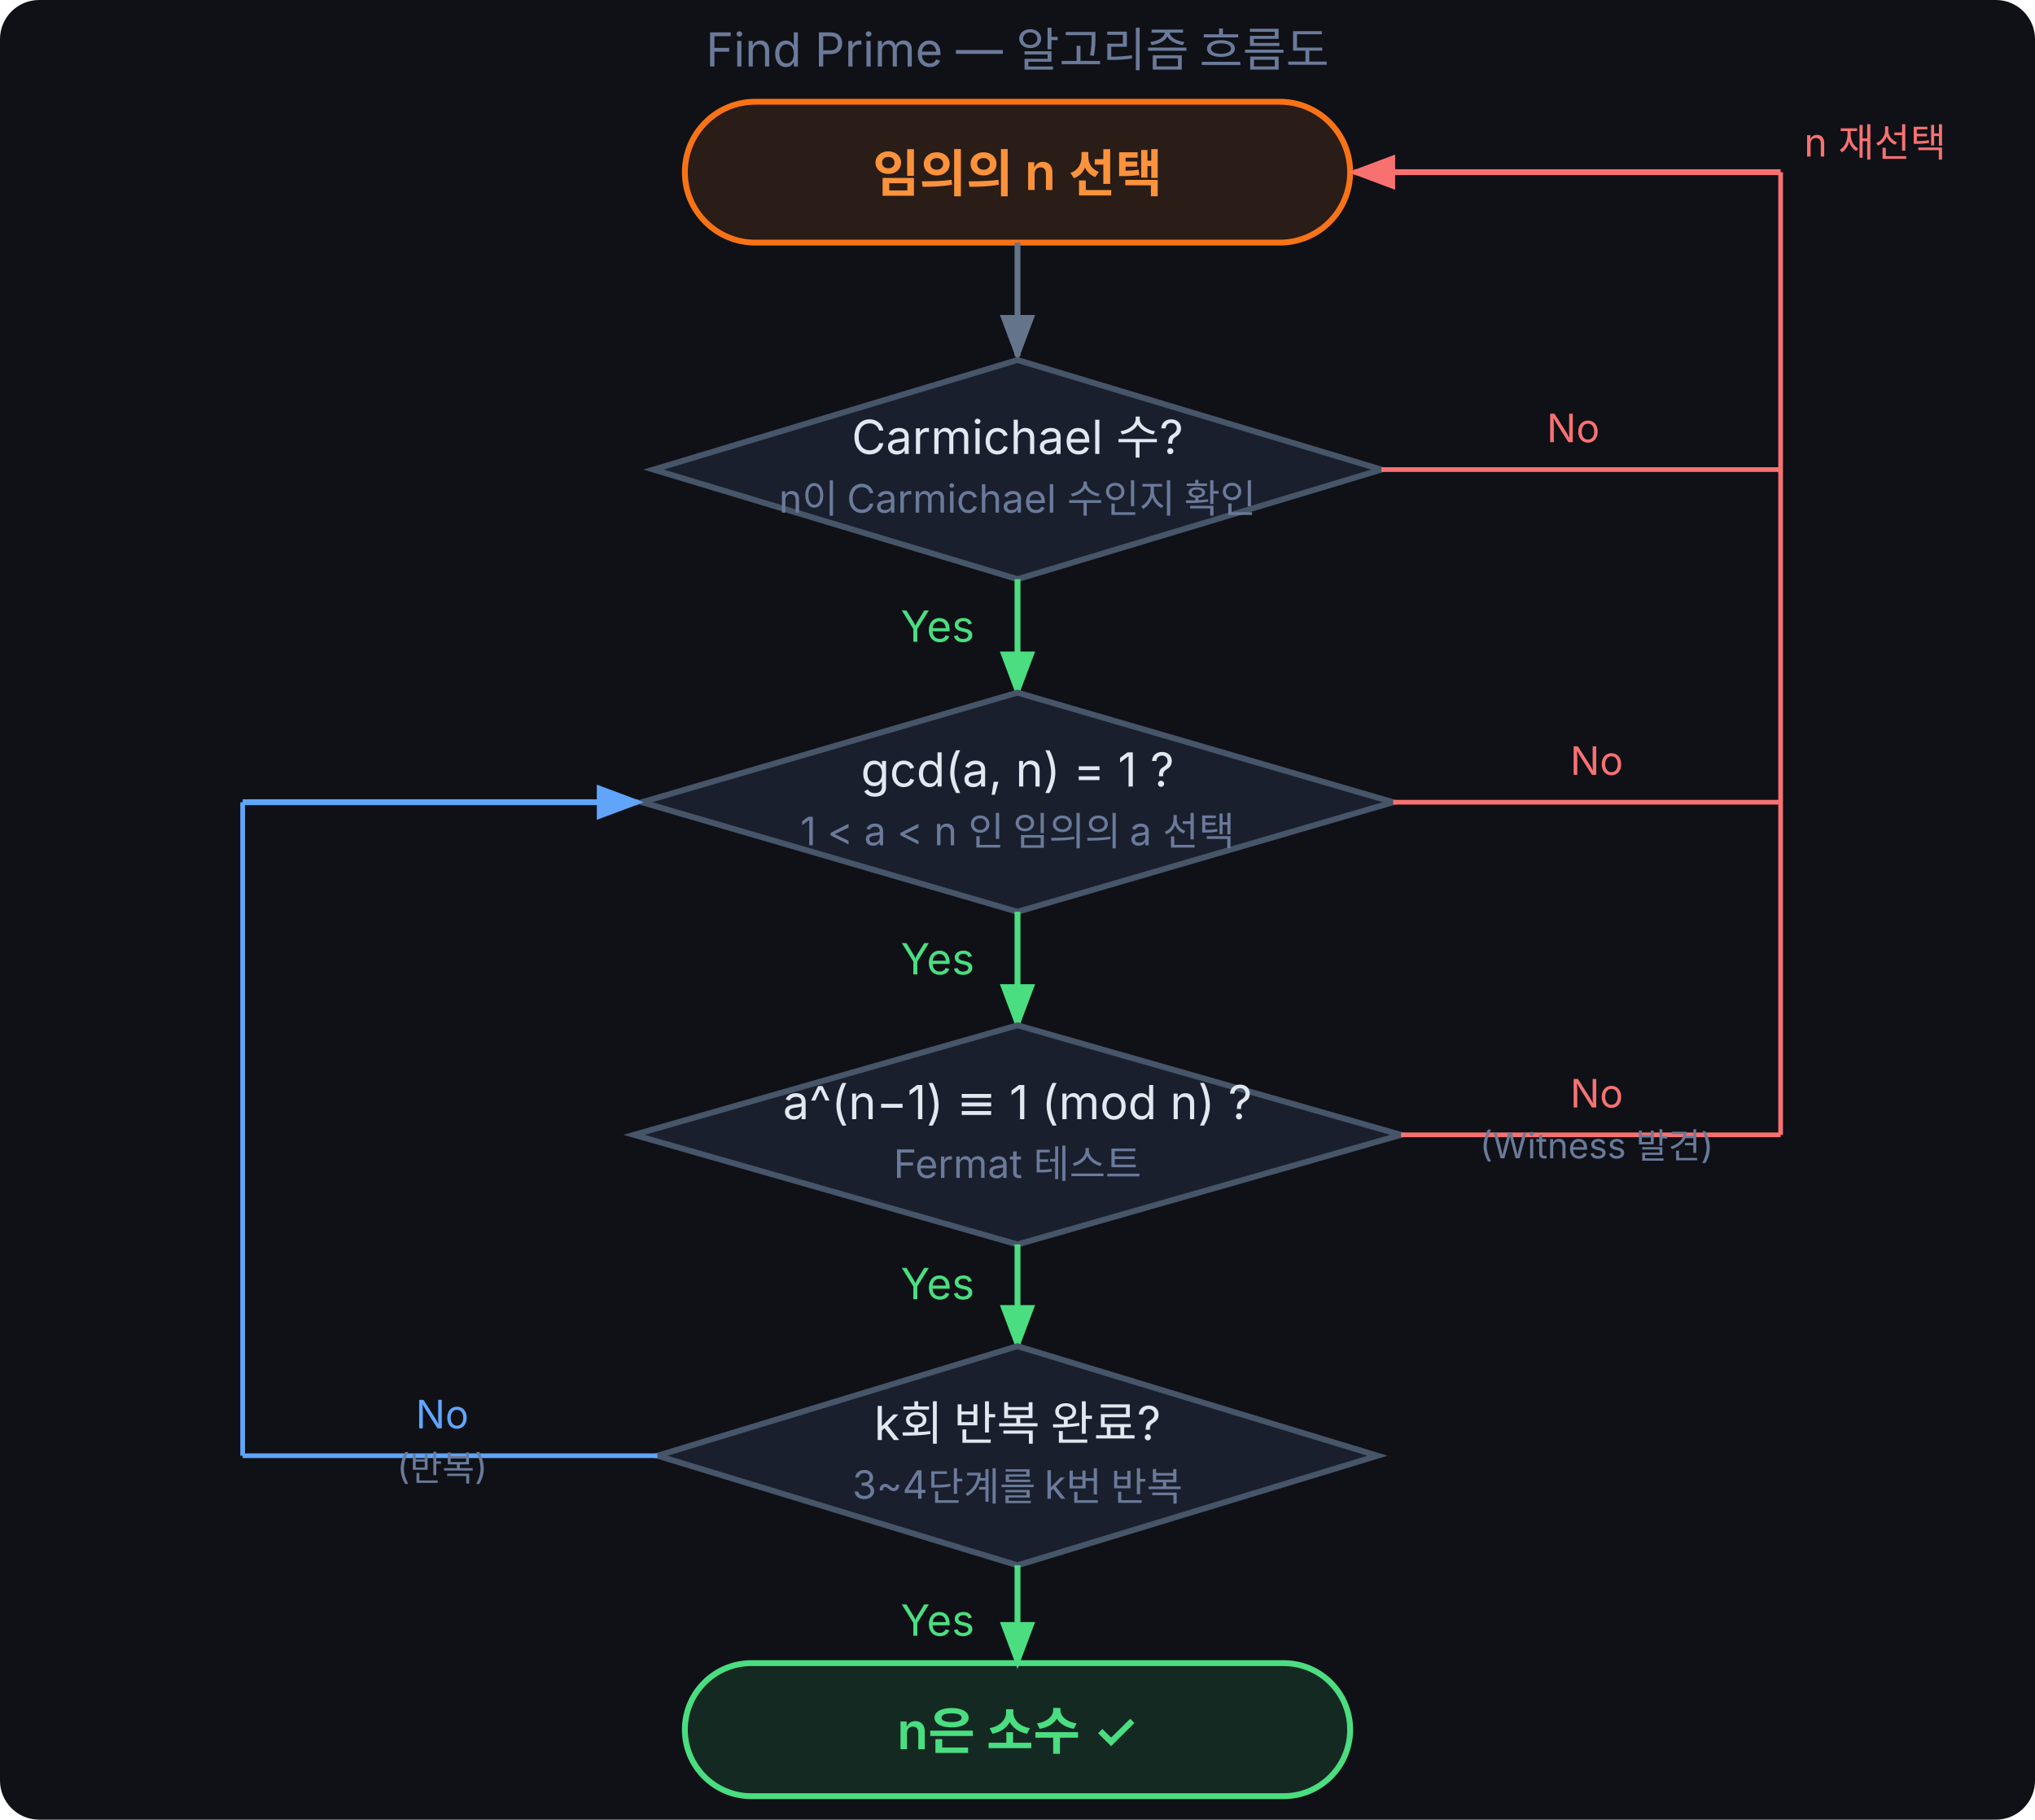
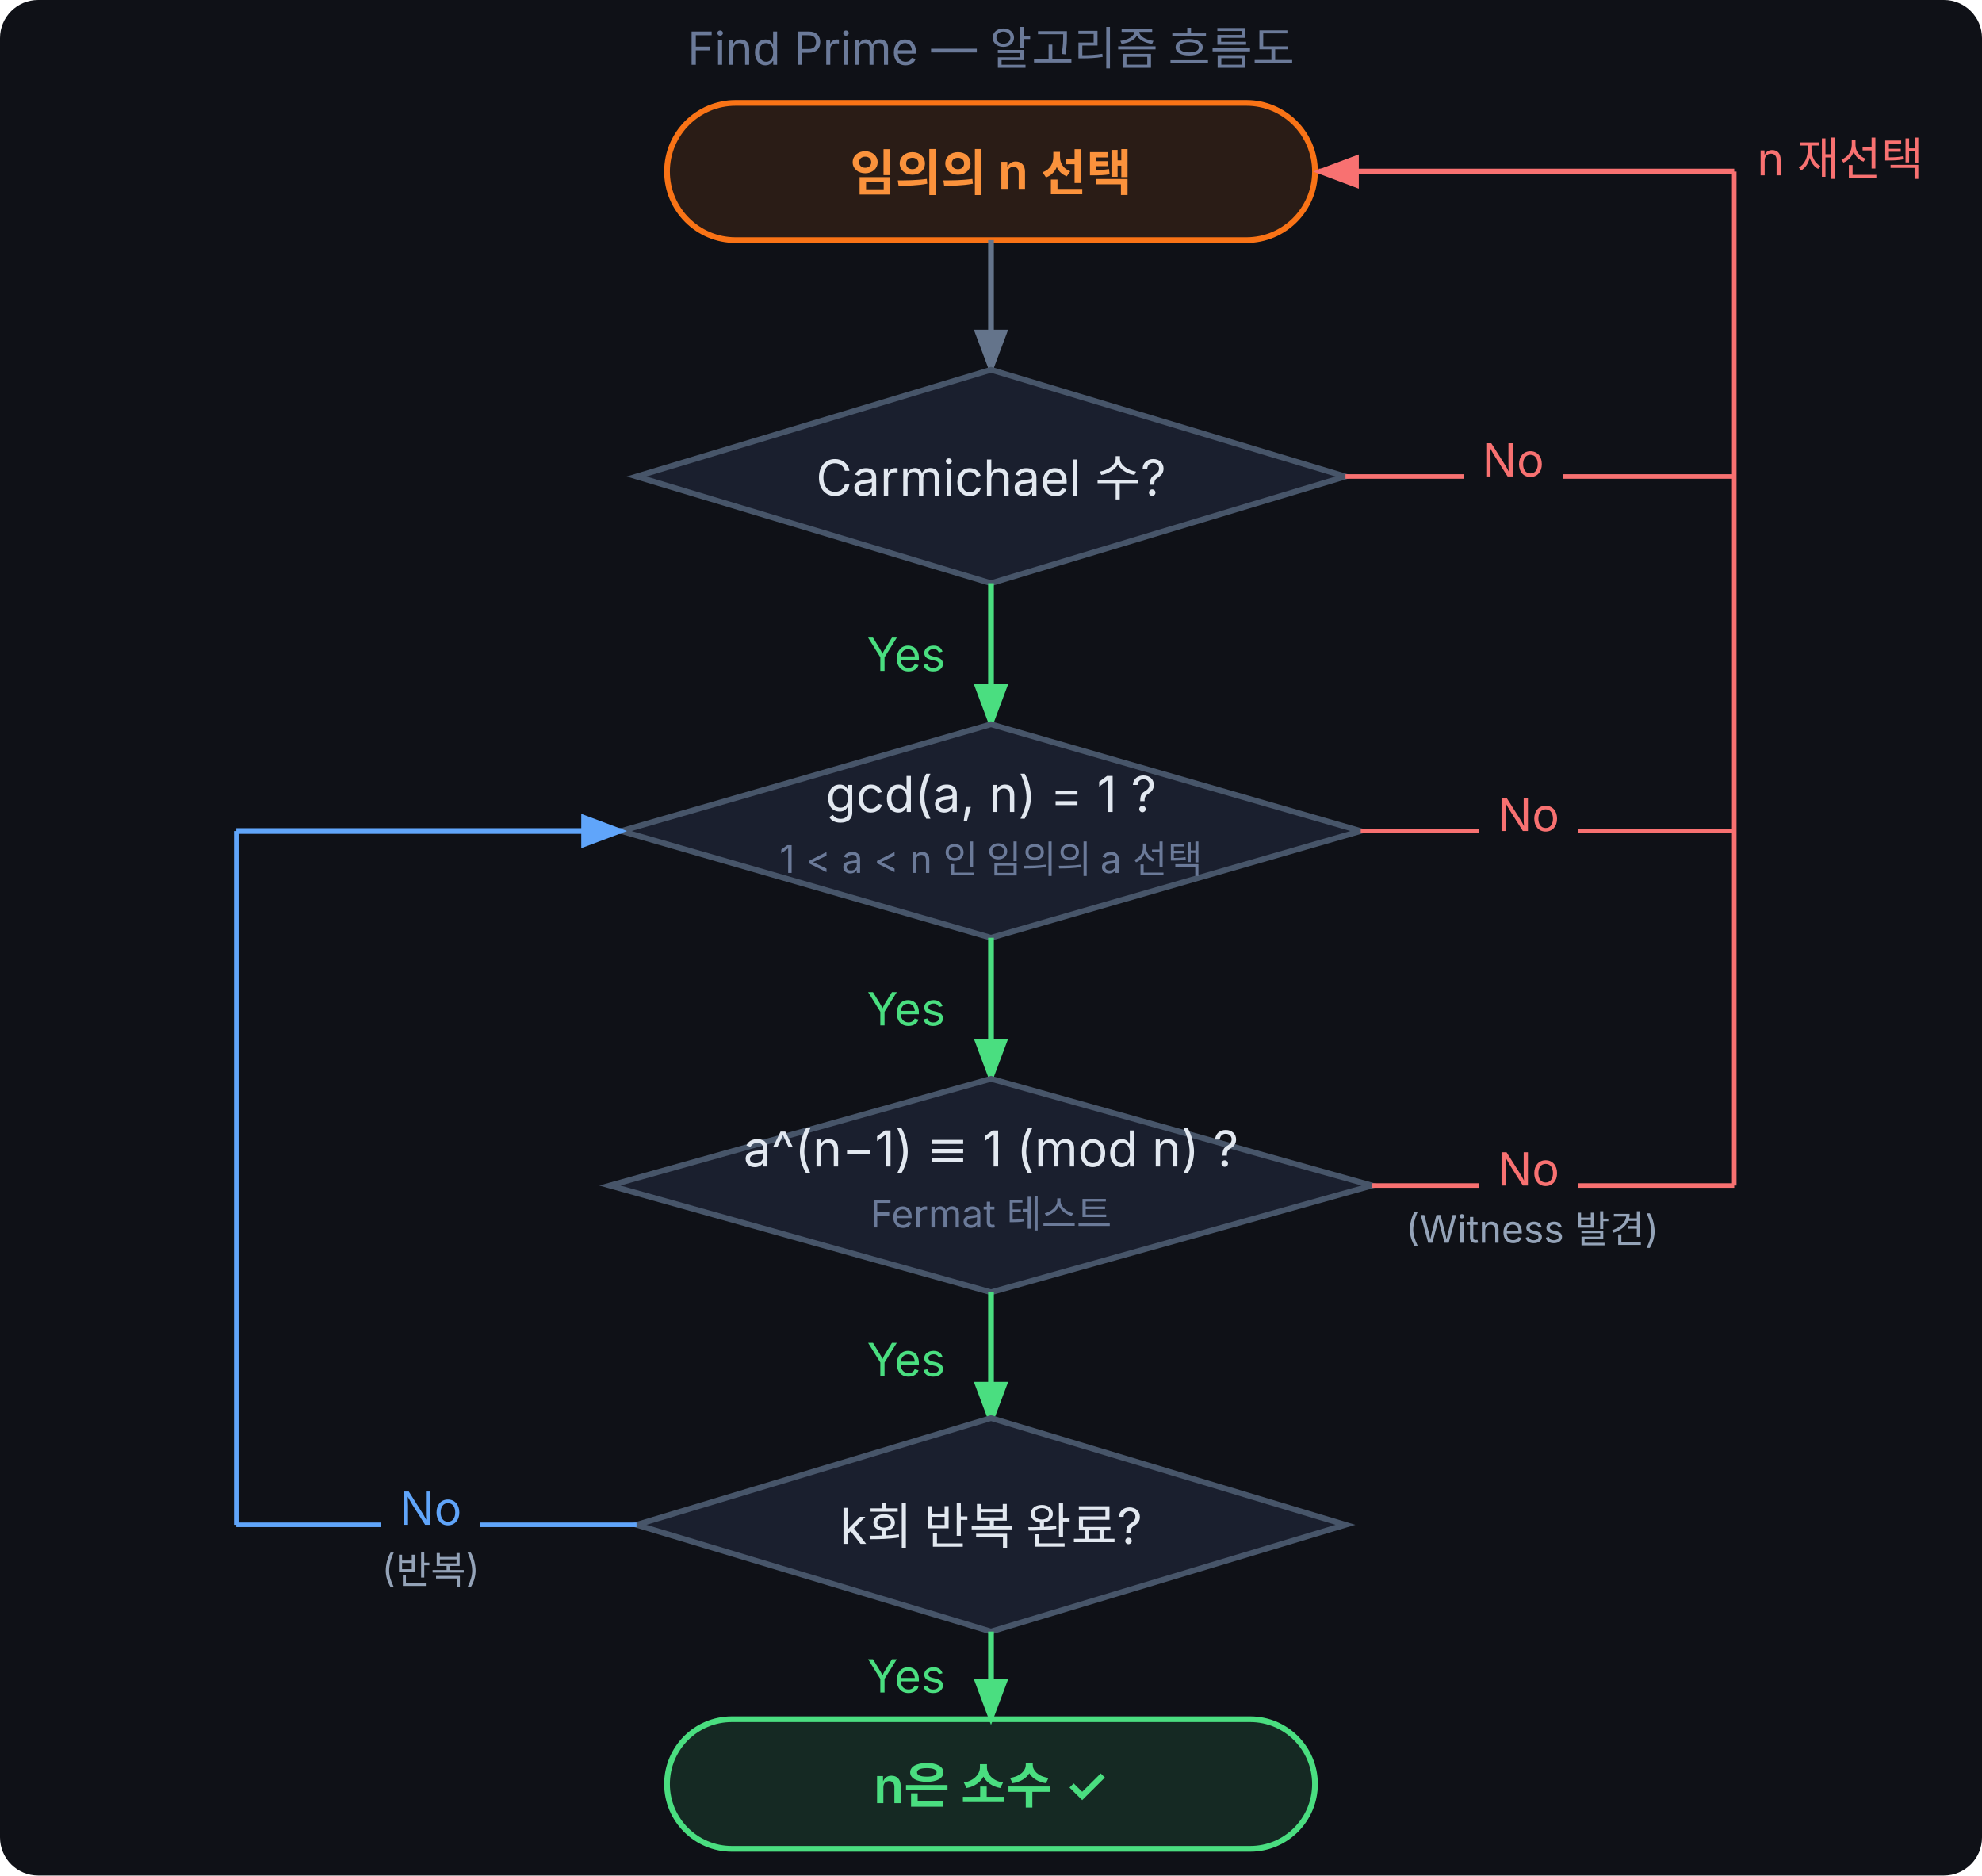
- <svg xmlns="http://www.w3.org/2000/svg" viewBox="0 0 520 465" width="520" height="465">
+ <svg xmlns="http://www.w3.org/2000/svg" viewBox="0 0 520 492" width="520" height="492">
  <defs>
    <marker id="ag" markerWidth="8" markerHeight="6" refX="7" refY="3" orient="auto">
      <polygon points="0 0, 8 3, 0 6" fill="#64748b" />
    </marker>
    <marker id="av" markerWidth="8" markerHeight="6" refX="7" refY="3" orient="auto">
      <polygon points="0 0, 8 3, 0 6" fill="#4ade80" />
    </marker>
    <marker id="an" markerWidth="8" markerHeight="6" refX="7" refY="3" orient="auto">
      <polygon points="0 0, 8 3, 0 6" fill="#f87171" />
    </marker>
    <marker id="ar" markerWidth="8" markerHeight="6" refX="7" refY="3" orient="auto">
      <polygon points="0 0, 8 3, 0 6" fill="#60a5fa" />
    </marker>
  </defs>
-   <rect width="520" height="465" fill="#0f1117" rx="10" />
+   <rect width="520" height="492" fill="#0f1117" rx="10" />
  <text x="260" y="17" text-anchor="middle" font-family="system-ui,-apple-system,sans-serif" font-size="12" fill="#6b7a99">Find Prime — 알고리즘 흐름도</text>
-   <rect x="175" y="26" width="170" height="36" rx="18" fill="rgba(249,115,22,0.12)" stroke="#f97316" stroke-width="1.5" />
-   <text x="260" y="49" text-anchor="middle" font-family="system-ui,-apple-system,sans-serif" font-size="13" font-weight="600" fill="#fb923c">임의의 n 선택</text>
-   <line x1="260" y1="62" x2="260" y2="91" stroke="#64748b" stroke-width="1.5" marker-end="url(#ag)" />
-   <polygon points="260,92 353,120 260,148 167,120" fill="#1a1f2e" stroke="#475569" stroke-width="1.5" />
-   <text x="260" y="116" text-anchor="middle" font-family="system-ui,-apple-system,sans-serif" font-size="12" fill="#e2e8f0">Carmichael 수?</text>
-   <text x="260" y="131" text-anchor="middle" font-family="system-ui,-apple-system,sans-serif" font-size="10" fill="#6b7a99">n이 Carmichael 수인지 확인</text>
-   <text x="249" y="164" text-anchor="end" font-family="system-ui,-apple-system,sans-serif" font-size="11" fill="#4ade80">Yes</text>
-   <line x1="260" y1="148" x2="260" y2="177" stroke="#4ade80" stroke-width="1.5" marker-end="url(#av)" />
-   <polygon points="260,177 356,205 260,233 164,205" fill="#1a1f2e" stroke="#475569" stroke-width="1.5" />
-   <text x="260" y="201" text-anchor="middle" font-family="system-ui,-apple-system,sans-serif" font-size="12" fill="#e2e8f0">gcd(a, n) = 1 ?</text>
-   <text x="260" y="216" text-anchor="middle" font-family="system-ui,-apple-system,sans-serif" font-size="10" fill="#6b7a99">1 &lt; a &lt; n 인 임의의 a 선택</text>
-   <text x="249" y="249" text-anchor="end" font-family="system-ui,-apple-system,sans-serif" font-size="11" fill="#4ade80">Yes</text>
-   <line x1="260" y1="233" x2="260" y2="262" stroke="#4ade80" stroke-width="1.5" marker-end="url(#av)" />
-   <polygon points="260,262 358,290 260,318 162,290" fill="#1a1f2e" stroke="#475569" stroke-width="1.5" />
-   <text x="260" y="286" text-anchor="middle" font-family="system-ui,-apple-system,sans-serif" font-size="12" fill="#e2e8f0">a^(n−1) ≡ 1 (mod n) ?</text>
-   <text x="260" y="301" text-anchor="middle" font-family="system-ui,-apple-system,sans-serif" font-size="10" fill="#6b7a99">Fermat 테스트</text>
-   <text x="249" y="332" text-anchor="end" font-family="system-ui,-apple-system,sans-serif" font-size="11" fill="#4ade80">Yes</text>
-   <line x1="260" y1="318" x2="260" y2="344" stroke="#4ade80" stroke-width="1.5" marker-end="url(#av)" />
-   <polygon points="260,344 352,372 260,400 168,372" fill="#1a1f2e" stroke="#475569" stroke-width="1.5" />
-   <text x="260" y="368" text-anchor="middle" font-family="system-ui,-apple-system,sans-serif" font-size="12" fill="#e2e8f0">k회 반복 완료?</text>
-   <text x="260" y="383" text-anchor="middle" font-family="system-ui,-apple-system,sans-serif" font-size="10" fill="#6b7a99">3~4단계를 k번 반복</text>
-   <text x="249" y="418" text-anchor="end" font-family="system-ui,-apple-system,sans-serif" font-size="11" fill="#4ade80">Yes</text>
-   <line x1="260" y1="400" x2="260" y2="425" stroke="#4ade80" stroke-width="1.5" marker-end="url(#av)" />
-   <rect x="175" y="425" width="170" height="34" rx="17" fill="rgba(74,222,128,0.12)" stroke="#4ade80" stroke-width="1.5" />
-   <text x="260" y="447" text-anchor="middle" font-family="system-ui,-apple-system,sans-serif" font-size="13" font-weight="600" fill="#4ade80">n은 소수 ✓</text>
-   <line x1="353" y1="120" x2="455" y2="120" stroke="#f87171" stroke-width="1.2" />
-   <text x="402" y="113" text-anchor="middle" font-family="system-ui,-apple-system,sans-serif" font-size="10" fill="#f87171">No</text>
-   <line x1="356" y1="205" x2="455" y2="205" stroke="#f87171" stroke-width="1.2" />
-   <text x="408" y="198" text-anchor="middle" font-family="system-ui,-apple-system,sans-serif" font-size="10" fill="#f87171">No</text>
-   <line x1="358" y1="290" x2="455" y2="290" stroke="#f87171" stroke-width="1.2" />
-   <text x="408" y="283" text-anchor="middle" font-family="system-ui,-apple-system,sans-serif" font-size="10" fill="#f87171">No</text>
-   <text x="408" y="296" text-anchor="middle" font-family="system-ui,-apple-system,sans-serif" font-size="9" fill="#6b7a99">(Witness 발견)</text>
-   <line x1="455" y1="44" x2="455" y2="290" stroke="#f87171" stroke-width="1.2" />
-   <line x1="455" y1="44" x2="346" y2="44" stroke="#f87171" stroke-width="1.5" marker-end="url(#an)" />
-   <text x="461" y="40" text-anchor="start" font-family="system-ui,-apple-system,sans-serif" font-size="10" fill="#f87171">n 재선택</text>
-   <line x1="168" y1="372" x2="62" y2="372" stroke="#60a5fa" stroke-width="1.2" />
-   <line x1="62" y1="372" x2="62" y2="205" stroke="#60a5fa" stroke-width="1.2" />
-   <line x1="62" y1="205" x2="163" y2="205" stroke="#60a5fa" stroke-width="1.5" marker-end="url(#ar)" />
-   <text x="113" y="365" text-anchor="middle" font-family="system-ui,-apple-system,sans-serif" font-size="10" fill="#60a5fa">No</text>
-   <text x="113" y="378" text-anchor="middle" font-family="system-ui,-apple-system,sans-serif" font-size="9" fill="#6b7a99">(반복)</text>
+   <rect x="175" y="27" width="170" height="36" rx="18" fill="rgba(249,115,22,0.12)" stroke="#f97316" stroke-width="1.5" />
+   <text x="260" y="50" text-anchor="middle" font-family="system-ui,-apple-system,sans-serif" font-size="13" font-weight="600" fill="#fb923c">임의의 n 선택</text>
+   <line x1="260" y1="63" x2="260" y2="97" stroke="#64748b" stroke-width="1.5" marker-end="url(#ag)" />
+   <polygon points="260,97 353,125 260,153 167,125" fill="#1a1f2e" stroke="#475569" stroke-width="1.5" />
+   <text x="260" y="130" text-anchor="middle" font-family="system-ui,-apple-system,sans-serif" font-size="13" fill="#e2e8f0">Carmichael 수?</text>
+   <line x1="260" y1="153" x2="260" y2="190" stroke="#4ade80" stroke-width="1.5" marker-end="url(#av)" />
+   <rect x="224" y="163" width="30" height="16" fill="#0f1117" />
+   <text x="248" y="176" text-anchor="end" font-family="system-ui,-apple-system,sans-serif" font-size="12" fill="#4ade80">Yes</text>
+   <polygon points="260,190 357,218 260,246 163,218" fill="#1a1f2e" stroke="#475569" stroke-width="1.5" />
+   <text x="260" y="213" text-anchor="middle" font-family="system-ui,-apple-system,sans-serif" font-size="13" fill="#e2e8f0">gcd(a, n) = 1 ?</text>
+   <text x="260" y="229" text-anchor="middle" font-family="system-ui,-apple-system,sans-serif" font-size="10" fill="#6b7a99">1 &lt; a &lt; n 인 임의의 a 선택</text>
+   <line x1="260" y1="246" x2="260" y2="283" stroke="#4ade80" stroke-width="1.5" marker-end="url(#av)" />
+   <rect x="224" y="256" width="30" height="16" fill="#0f1117" />
+   <text x="248" y="269" text-anchor="end" font-family="system-ui,-apple-system,sans-serif" font-size="12" fill="#4ade80">Yes</text>
+   <polygon points="260,283 360,311 260,339 160,311" fill="#1a1f2e" stroke="#475569" stroke-width="1.5" />
+   <text x="260" y="306" text-anchor="middle" font-family="system-ui,-apple-system,sans-serif" font-size="13" fill="#e2e8f0">a^(n−1) ≡ 1 (mod n) ?</text>
+   <text x="260" y="322" text-anchor="middle" font-family="system-ui,-apple-system,sans-serif" font-size="10" fill="#6b7a99">Fermat 테스트</text>
+   <line x1="260" y1="339" x2="260" y2="373" stroke="#4ade80" stroke-width="1.5" marker-end="url(#av)" />
+   <rect x="224" y="348" width="30" height="16" fill="#0f1117" />
+   <text x="248" y="361" text-anchor="end" font-family="system-ui,-apple-system,sans-serif" font-size="12" fill="#4ade80">Yes</text>
+   <polygon points="260,372 353,400 260,428 167,400" fill="#1a1f2e" stroke="#475569" stroke-width="1.5" />
+   <text x="260" y="405" text-anchor="middle" font-family="system-ui,-apple-system,sans-serif" font-size="13" fill="#e2e8f0">k회 반복 완료?</text>
+   <line x1="260" y1="428" x2="260" y2="451" stroke="#4ade80" stroke-width="1.5" marker-end="url(#av)" />
+   <rect x="224" y="431" width="30" height="16" fill="#0f1117" />
+   <text x="248" y="444" text-anchor="end" font-family="system-ui,-apple-system,sans-serif" font-size="12" fill="#4ade80">Yes</text>
+   <rect x="175" y="451" width="170" height="34" rx="17" fill="rgba(74,222,128,0.12)" stroke="#4ade80" stroke-width="1.5" />
+   <text x="260" y="473" text-anchor="middle" font-family="system-ui,-apple-system,sans-serif" font-size="13" font-weight="600" fill="#4ade80">n은 소수 ✓</text>
+   <line x1="353" y1="125" x2="455" y2="125" stroke="#f87171" stroke-width="1.2" />
+   <rect x="384" y="113" width="26" height="16" fill="#0f1117" />
+   <text x="397" y="125" text-anchor="middle" font-family="system-ui,-apple-system,sans-serif" font-size="12" fill="#f87171">No</text>
+   <line x1="357" y1="218" x2="455" y2="218" stroke="#f87171" stroke-width="1.2" />
+   <rect x="388" y="206" width="26" height="16" fill="#0f1117" />
+   <text x="401" y="218" text-anchor="middle" font-family="system-ui,-apple-system,sans-serif" font-size="12" fill="#f87171">No</text>
+   <line x1="360" y1="311" x2="455" y2="311" stroke="#f87171" stroke-width="1.2" />
+   <rect x="388" y="299" width="26" height="16" fill="#0f1117" />
+   <text x="401" y="311" text-anchor="middle" font-family="system-ui,-apple-system,sans-serif" font-size="12" fill="#f87171">No</text>
+   <rect x="374" y="315" width="56" height="14" fill="#0f1117" />
+   <text x="402" y="326" text-anchor="middle" font-family="system-ui,-apple-system,sans-serif" font-size="10" fill="#94a3b8">(Witness 발견)</text>
+   <line x1="455" y1="45" x2="455" y2="311" stroke="#f87171" stroke-width="1.2" />
+   <line x1="455" y1="45" x2="346" y2="45" stroke="#f87171" stroke-width="1.5" marker-end="url(#an)" />
+   <rect x="459" y="34" width="54" height="16" fill="#0f1117" />
+   <text x="461" y="46" text-anchor="start" font-family="system-ui,-apple-system,sans-serif" font-size="12" fill="#f87171">n 재선택</text>
+   <line x1="167" y1="400" x2="62" y2="400" stroke="#60a5fa" stroke-width="1.2" />
+   <line x1="62" y1="400" x2="62" y2="218" stroke="#60a5fa" stroke-width="1.2" />
+   <line x1="62" y1="218" x2="163" y2="218" stroke="#60a5fa" stroke-width="1.5" marker-end="url(#ar)" />
+   <rect x="100" y="388" width="26" height="16" fill="#0f1117" />
+   <text x="113" y="400" text-anchor="middle" font-family="system-ui,-apple-system,sans-serif" font-size="12" fill="#60a5fa">No</text>
+   <rect x="90" y="404" width="46" height="14" fill="#0f1117" />
+   <text x="113" y="415" text-anchor="middle" font-family="system-ui,-apple-system,sans-serif" font-size="10" fill="#94a3b8">(반복)</text>
</svg>
